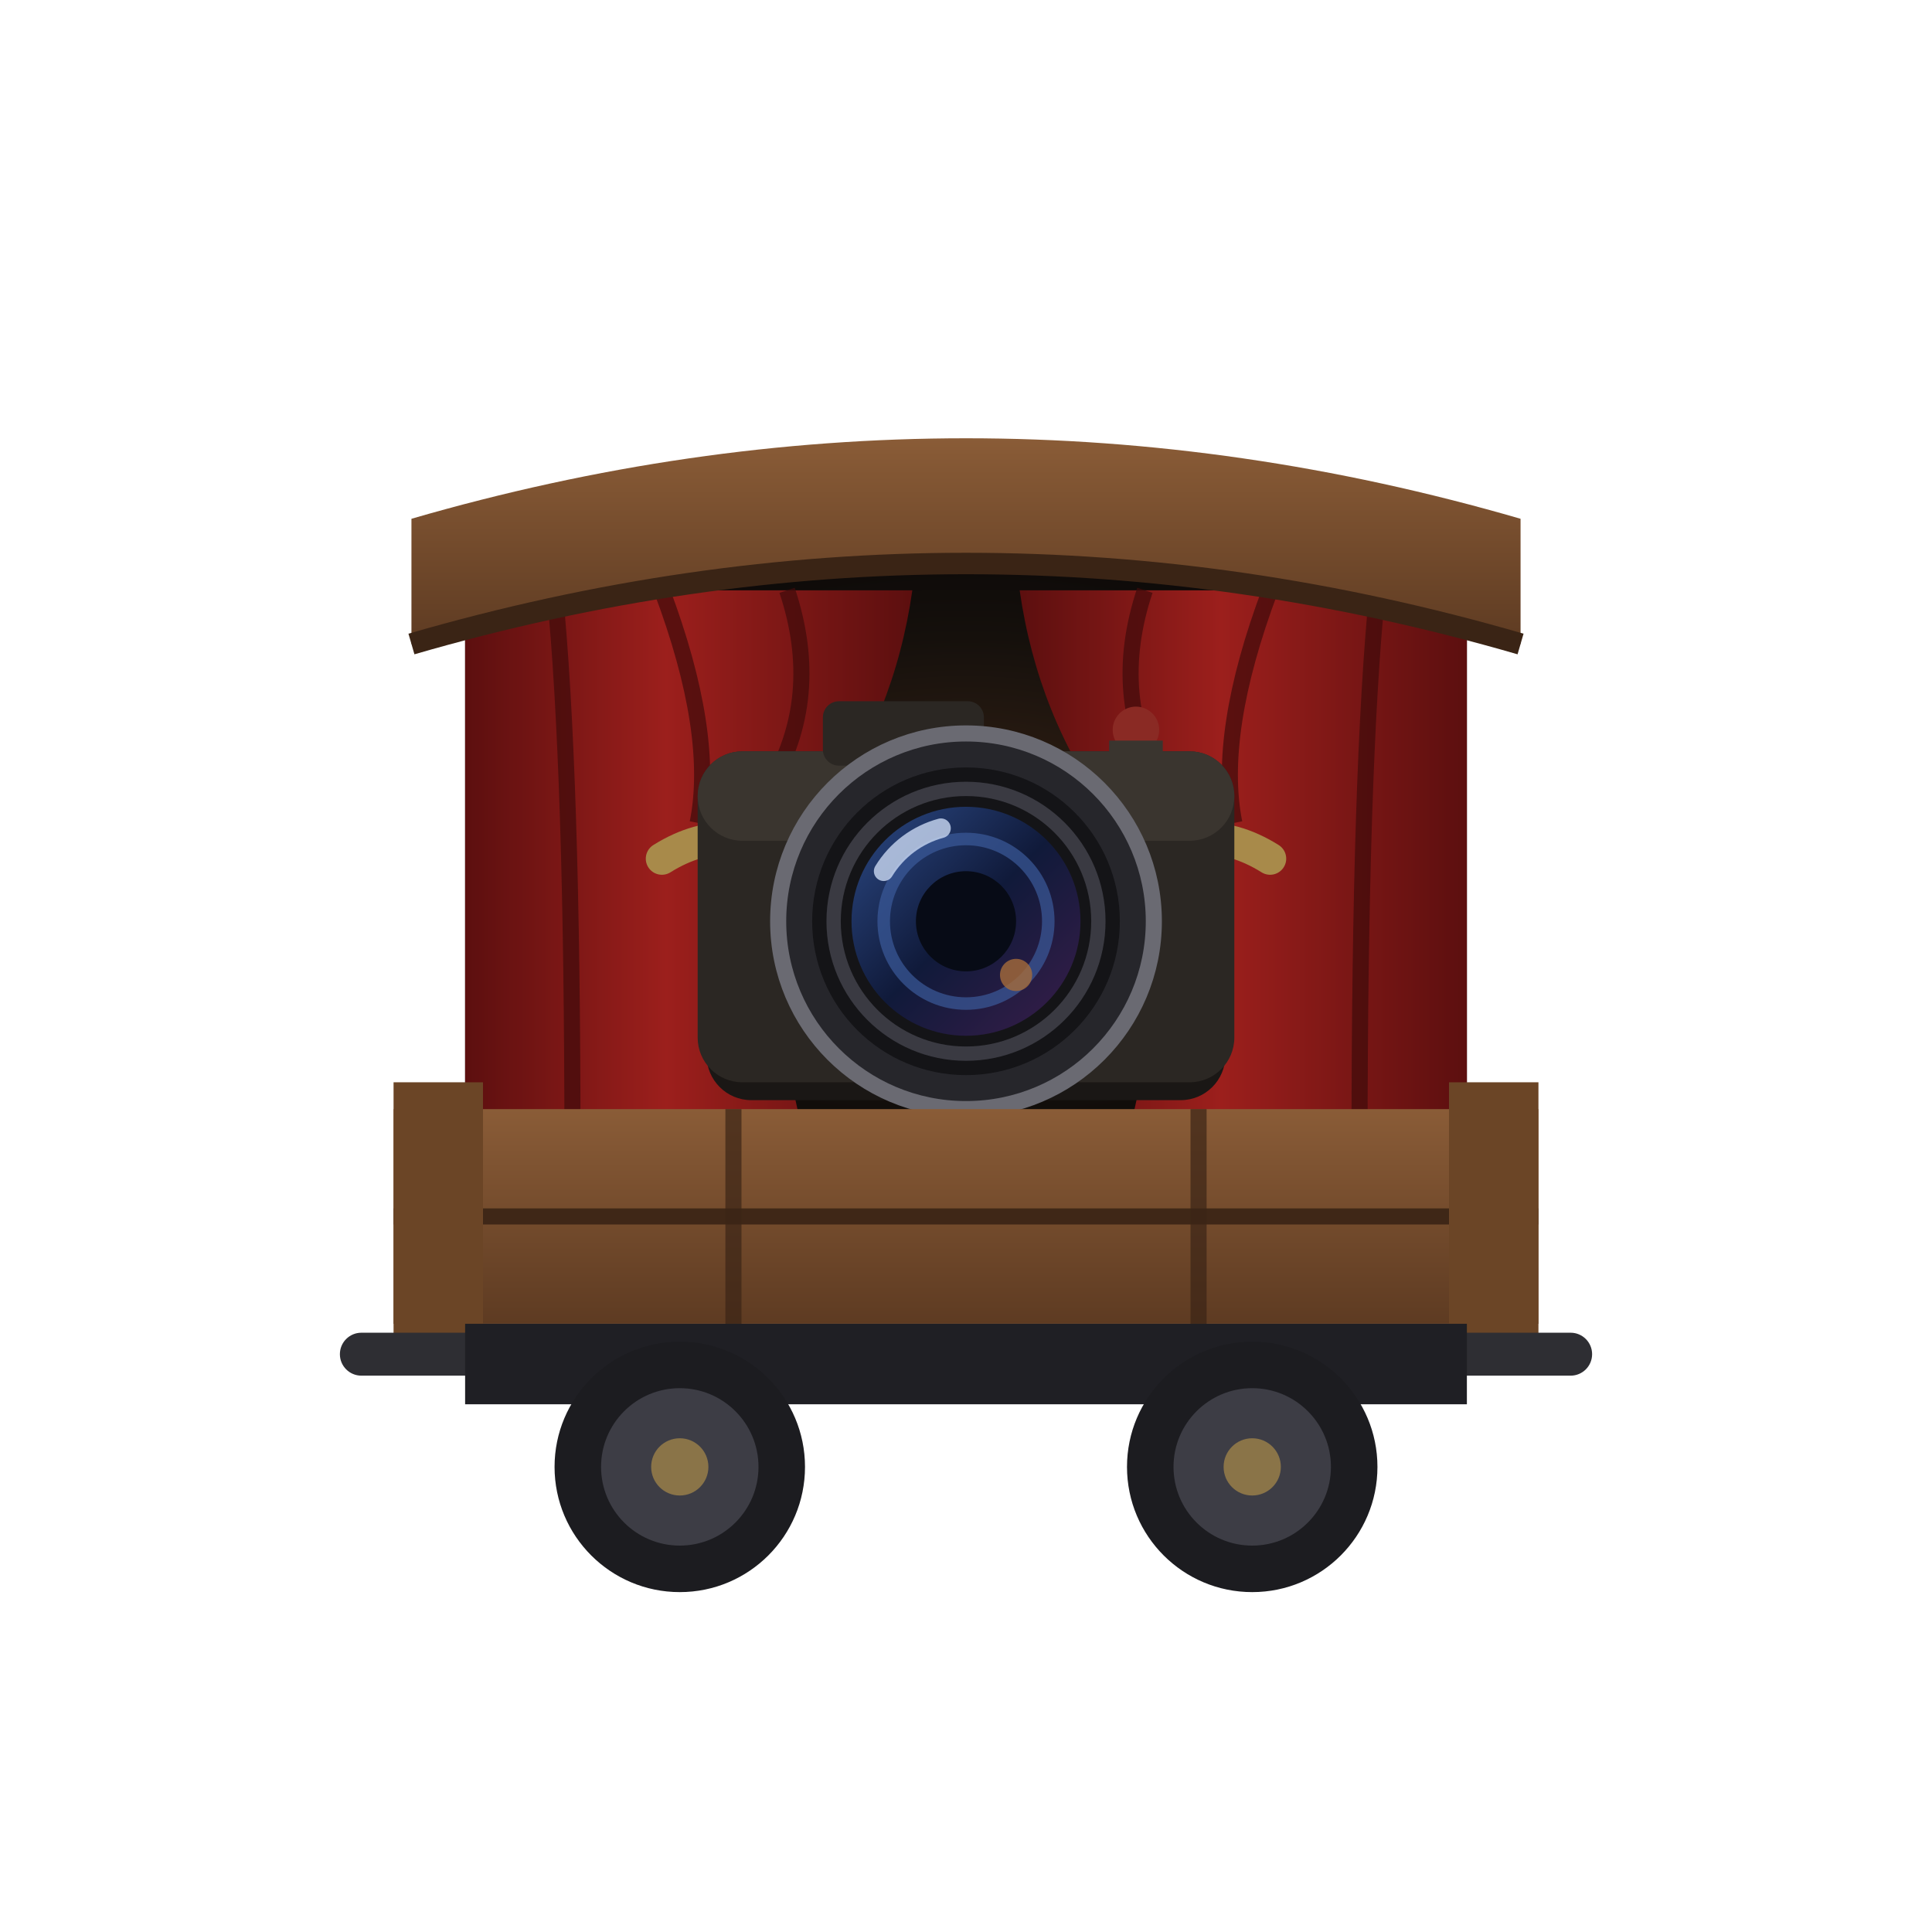
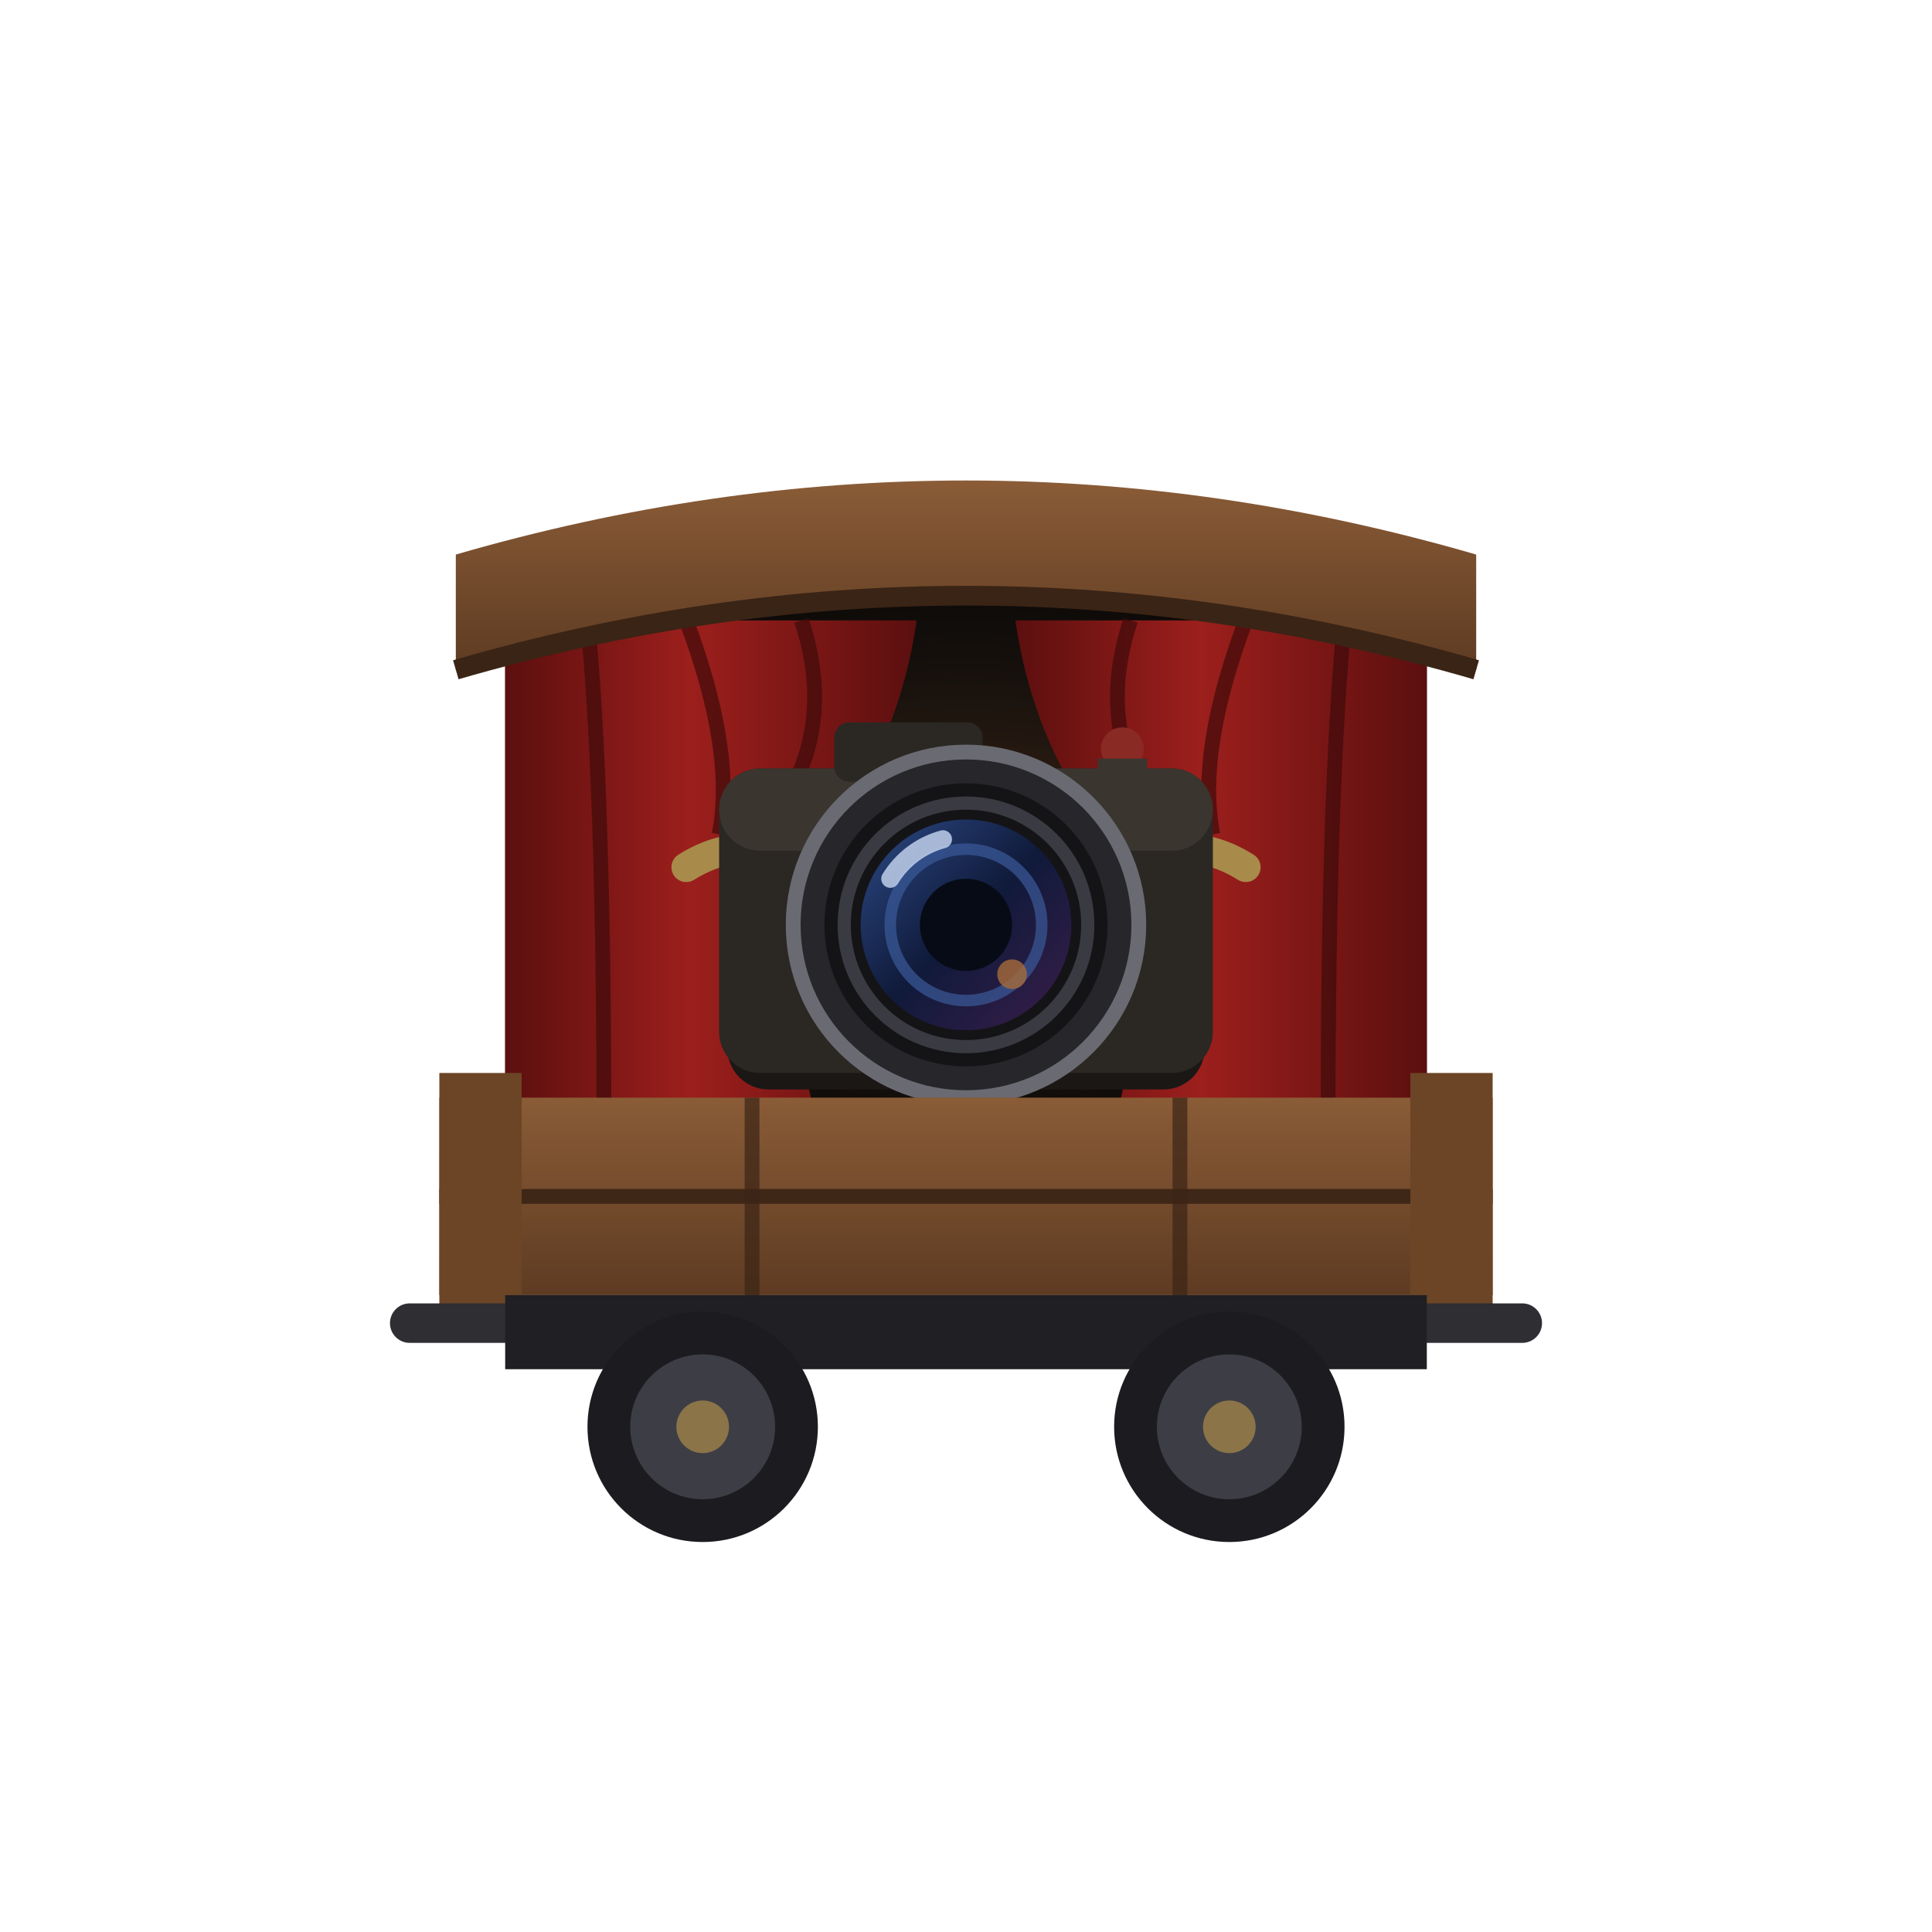
<svg xmlns="http://www.w3.org/2000/svg" viewBox="0 0 108 108">
  <defs>
    <linearGradient id="wood" x1="0" y1="0" x2="0" y2="1">
      <stop offset="0" stop-color="#8a5c37" />
      <stop offset="1" stop-color="#5e3b22" />
    </linearGradient>
    <linearGradient id="red" x1="0" y1="0" x2="1" y2="0">
      <stop offset="0" stop-color="#5c0f0f" />
      <stop offset="0.45" stop-color="#9c1f1c" />
      <stop offset="1" stop-color="#5c0f0f" />
    </linearGradient>
    <radialGradient id="glow" cx="0.5" cy="0.5" r="0.55">
      <stop offset="0" stop-color="#3a2416" />
      <stop offset="0.7" stop-color="#15100c" />
      <stop offset="1" stop-color="#0c0908" />
    </radialGradient>
    <linearGradient id="glass" x1="0" y1="0" x2="1" y2="1">
      <stop offset="0" stop-color="#2c4a86" />
      <stop offset="0.5" stop-color="#101a3a" />
      <stop offset="1" stop-color="#3a1d4a" />
    </linearGradient>
  </defs>
-   <rect x="26" y="32" width="56" height="32" fill="url(#glow)" />
-   <path d="M26 33H51Q50 40 46 45.5L40 48.5Q43 54 45 64H26Z" fill="url(#red)" />
-   <path d="M82 33H57Q58 40 62 45.5L68 48.5Q65 54 63 64H82Z" fill="url(#red)" />
-   <g stroke="#3f0a0a" stroke-width="0.9" fill="none" opacity="0.7">
-     <path d="M31 33q1 10 1 31M37 33q3 8 2 13M44 33q2 6-1 11" />
-     <path d="M77 33q-1 10-1 31M71 33q-3 8-2 13M64 33q-2 6 1 11" />
+   <g transform="translate(54 54) scale(0.92) translate(-54 -54)">
+     <rect x="26" y="32" width="56" height="32" fill="url(#glow)" />
+     <path d="M26 33H51Q50 40 46 45.5L40 48.5Q43 54 45 64H26Z" fill="url(#red)" />
+     <path d="M82 33H57Q58 40 62 45.5L68 48.5Q65 54 63 64H82Z" fill="url(#red)" />
+     <g stroke="#3f0a0a" stroke-width="0.9" fill="none" opacity="0.7">
+       <path d="M31 33q1 10 1 31M37 33q3 8 2 13M44 33q2 6-1 11" />
+       <path d="M77 33q-1 10-1 31M71 33q-3 8-2 13M64 33q-2 6 1 11" />
+     </g>
+     <g stroke="#a88a4a" stroke-width="1.8" fill="none" stroke-linecap="round">
+       <path d="M37 48q4-2.5 8 0.5M71 48q-4-2.5-8 0.5" />
+     </g>
+     <rect x="39.5" y="43.5" width="29" height="18" rx="2.5" fill="#1a1715" />
+     <rect x="39" y="42" width="30" height="18.5" rx="2.5" fill="#2b2723" />
+     <rect x="39" y="42" width="30" height="5" rx="2.5" fill="#3a352f" />
+     <rect x="46" y="39.2" width="9" height="3.6" rx="0.9" fill="#2b2723" />
+     <circle cx="63.5" cy="40.8" r="1.3" fill="#8a2a24" />
+     <rect x="62" y="41.4" width="3" height="1.2" fill="#3a352f" />
+     <circle cx="54" cy="51.5" r="10.5" fill="#26262b" />
+     <circle cx="54" cy="51.5" r="10.5" fill="none" stroke="#6a6a72" stroke-width="0.9" />
+     <circle cx="54" cy="51.5" r="8.6" fill="#141417" />
+     <circle cx="54" cy="51.5" r="7.4" fill="none" stroke="#3a3a42" stroke-width="0.8" />
+     <circle cx="54" cy="51.5" r="6.4" fill="url(#glass)" />
+     <circle cx="54" cy="51.5" r="4.6" fill="none" stroke="#3b5a9a" stroke-width="0.7" opacity="0.7" />
+     <circle cx="54" cy="51.5" r="2.8" fill="#070b16" />
+     <path d="M49.4 48.7A5.4 5.4 0 0 1 52.6 46.3" fill="none" stroke="#c9d8f2" stroke-width="1.1" stroke-linecap="round" opacity="0.8" />
+     <circle cx="56.8" cy="54.5" r="0.9" fill="#a56b3a" opacity="0.8" />
+     <path d="M23 29Q54 20 85 29V36Q54 27 23 36Z" fill="url(#wood)" />
+     <path d="M23 36Q54 27 85 36" fill="none" stroke="#3a2415" stroke-width="1.2" />
+     <rect x="22" y="62" width="64" height="12" fill="url(#wood)" />
+     <path d="M22 68h64" stroke="#3a2415" stroke-width="0.9" opacity="0.9" />
+     <path d="M41 62v12M67 62v12" stroke="#3a2415" stroke-width="0.9" opacity="0.7" />
+     <rect x="22" y="60.5" width="5" height="14.5" fill="#6b4526" />
+     <rect x="81" y="60.5" width="5" height="14.5" fill="#6b4526" />
+     <rect x="19" y="74.5" width="70" height="2.4" rx="1.2" fill="#2e2e33" />
+     <rect x="26" y="74" width="56" height="4.5" fill="#1f1f24" />
+     <circle cx="38" cy="82" r="7" fill="#1c1c20" />
+     <circle cx="38" cy="82" r="4.4" fill="#3d3d45" />
+     <circle cx="38" cy="82" r="1.6" fill="#8a7448" />
+     <circle cx="70" cy="82" r="7" fill="#1c1c20" />
+     <circle cx="70" cy="82" r="4.4" fill="#3d3d45" />
+     <circle cx="70" cy="82" r="1.6" fill="#8a7448" />
  </g>
-   <g stroke="#a88a4a" stroke-width="1.8" fill="none" stroke-linecap="round">
-     <path d="M37 48q4-2.5 8 0.5M71 48q-4-2.5-8 0.5" />
-   </g>
-   <rect x="39.5" y="43.5" width="29" height="18" rx="2.5" fill="#1a1715" />
-   <rect x="39" y="42" width="30" height="18.5" rx="2.5" fill="#2b2723" />
-   <rect x="39" y="42" width="30" height="5" rx="2.5" fill="#3a352f" />
-   <rect x="46" y="39.2" width="9" height="3.6" rx="0.9" fill="#2b2723" />
-   <circle cx="63.5" cy="40.8" r="1.3" fill="#8a2a24" />
-   <rect x="62" y="41.4" width="3" height="1.2" fill="#3a352f" />
-   <circle cx="54" cy="51.5" r="10.5" fill="#26262b" />
-   <circle cx="54" cy="51.5" r="10.5" fill="none" stroke="#6a6a72" stroke-width="0.9" />
-   <circle cx="54" cy="51.5" r="8.6" fill="#141417" />
-   <circle cx="54" cy="51.5" r="7.4" fill="none" stroke="#3a3a42" stroke-width="0.8" />
-   <circle cx="54" cy="51.5" r="6.4" fill="url(#glass)" />
-   <circle cx="54" cy="51.5" r="4.6" fill="none" stroke="#3b5a9a" stroke-width="0.7" opacity="0.7" />
-   <circle cx="54" cy="51.5" r="2.8" fill="#070b16" />
-   <path d="M49.4 48.7A5.4 5.4 0 0 1 52.6 46.3" fill="none" stroke="#c9d8f2" stroke-width="1.1" stroke-linecap="round" opacity="0.8" />
-   <circle cx="56.8" cy="54.5" r="0.9" fill="#a56b3a" opacity="0.8" />
-   <path d="M23 29Q54 20 85 29V36Q54 27 23 36Z" fill="url(#wood)" />
-   <path d="M23 36Q54 27 85 36" fill="none" stroke="#3a2415" stroke-width="1.2" />
-   <rect x="22" y="62" width="64" height="12" fill="url(#wood)" />
-   <path d="M22 68h64" stroke="#3a2415" stroke-width="0.9" opacity="0.9" />
-   <path d="M41 62v12M67 62v12" stroke="#3a2415" stroke-width="0.9" opacity="0.7" />
-   <rect x="22" y="60.5" width="5" height="14.5" fill="#6b4526" />
-   <rect x="81" y="60.5" width="5" height="14.5" fill="#6b4526" />
-   <rect x="19" y="74.5" width="70" height="2.4" rx="1.2" fill="#2e2e33" />
-   <rect x="26" y="74" width="56" height="4.5" fill="#1f1f24" />
-   <circle cx="38" cy="82" r="7" fill="#1c1c20" />
-   <circle cx="38" cy="82" r="4.4" fill="#3d3d45" />
-   <circle cx="38" cy="82" r="1.6" fill="#8a7448" />
-   <circle cx="70" cy="82" r="7" fill="#1c1c20" />
-   <circle cx="70" cy="82" r="4.4" fill="#3d3d45" />
-   <circle cx="70" cy="82" r="1.6" fill="#8a7448" />
</svg>
